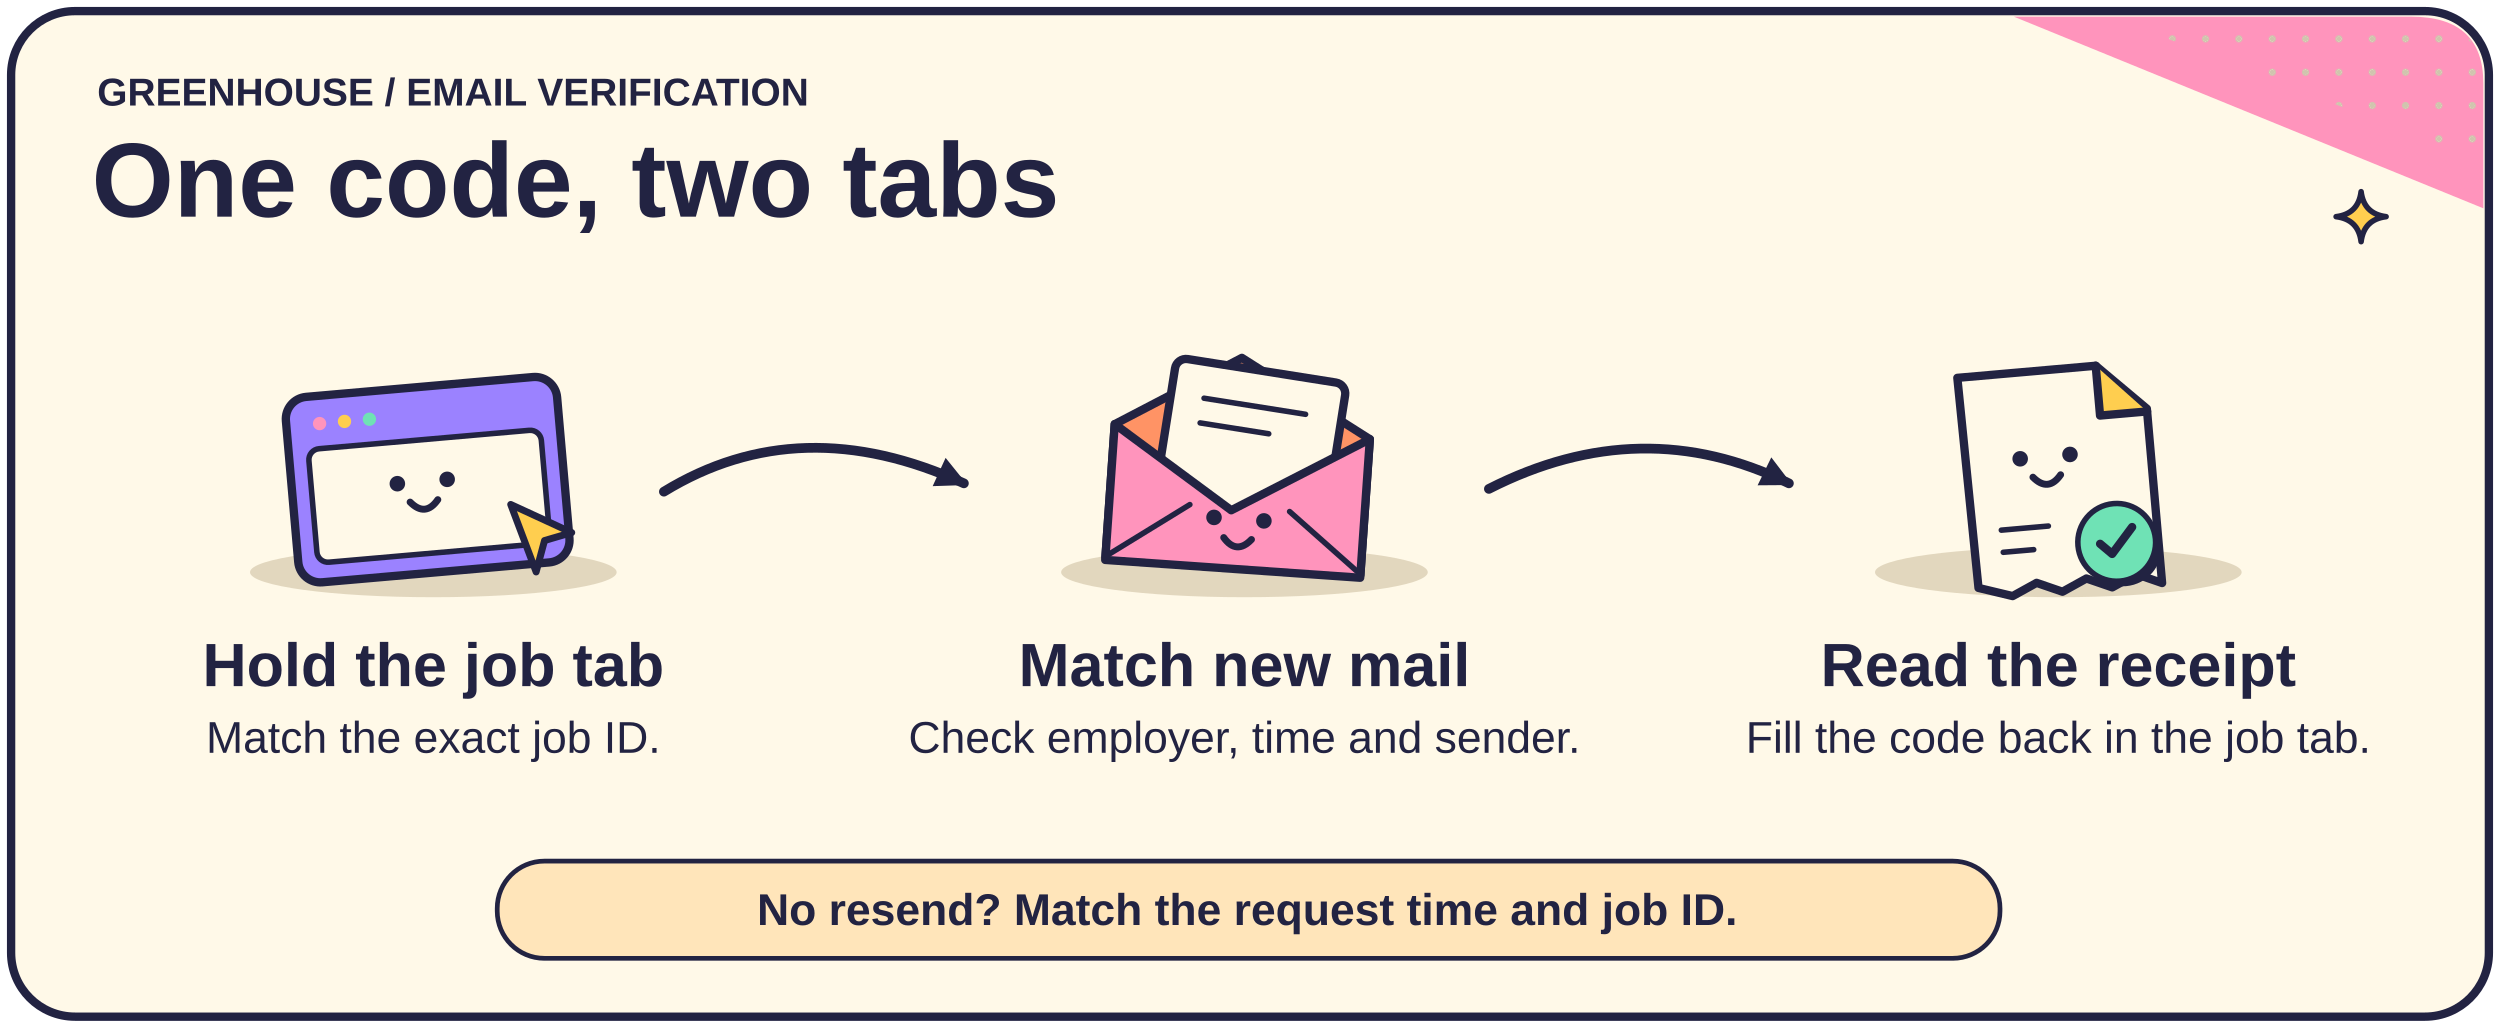
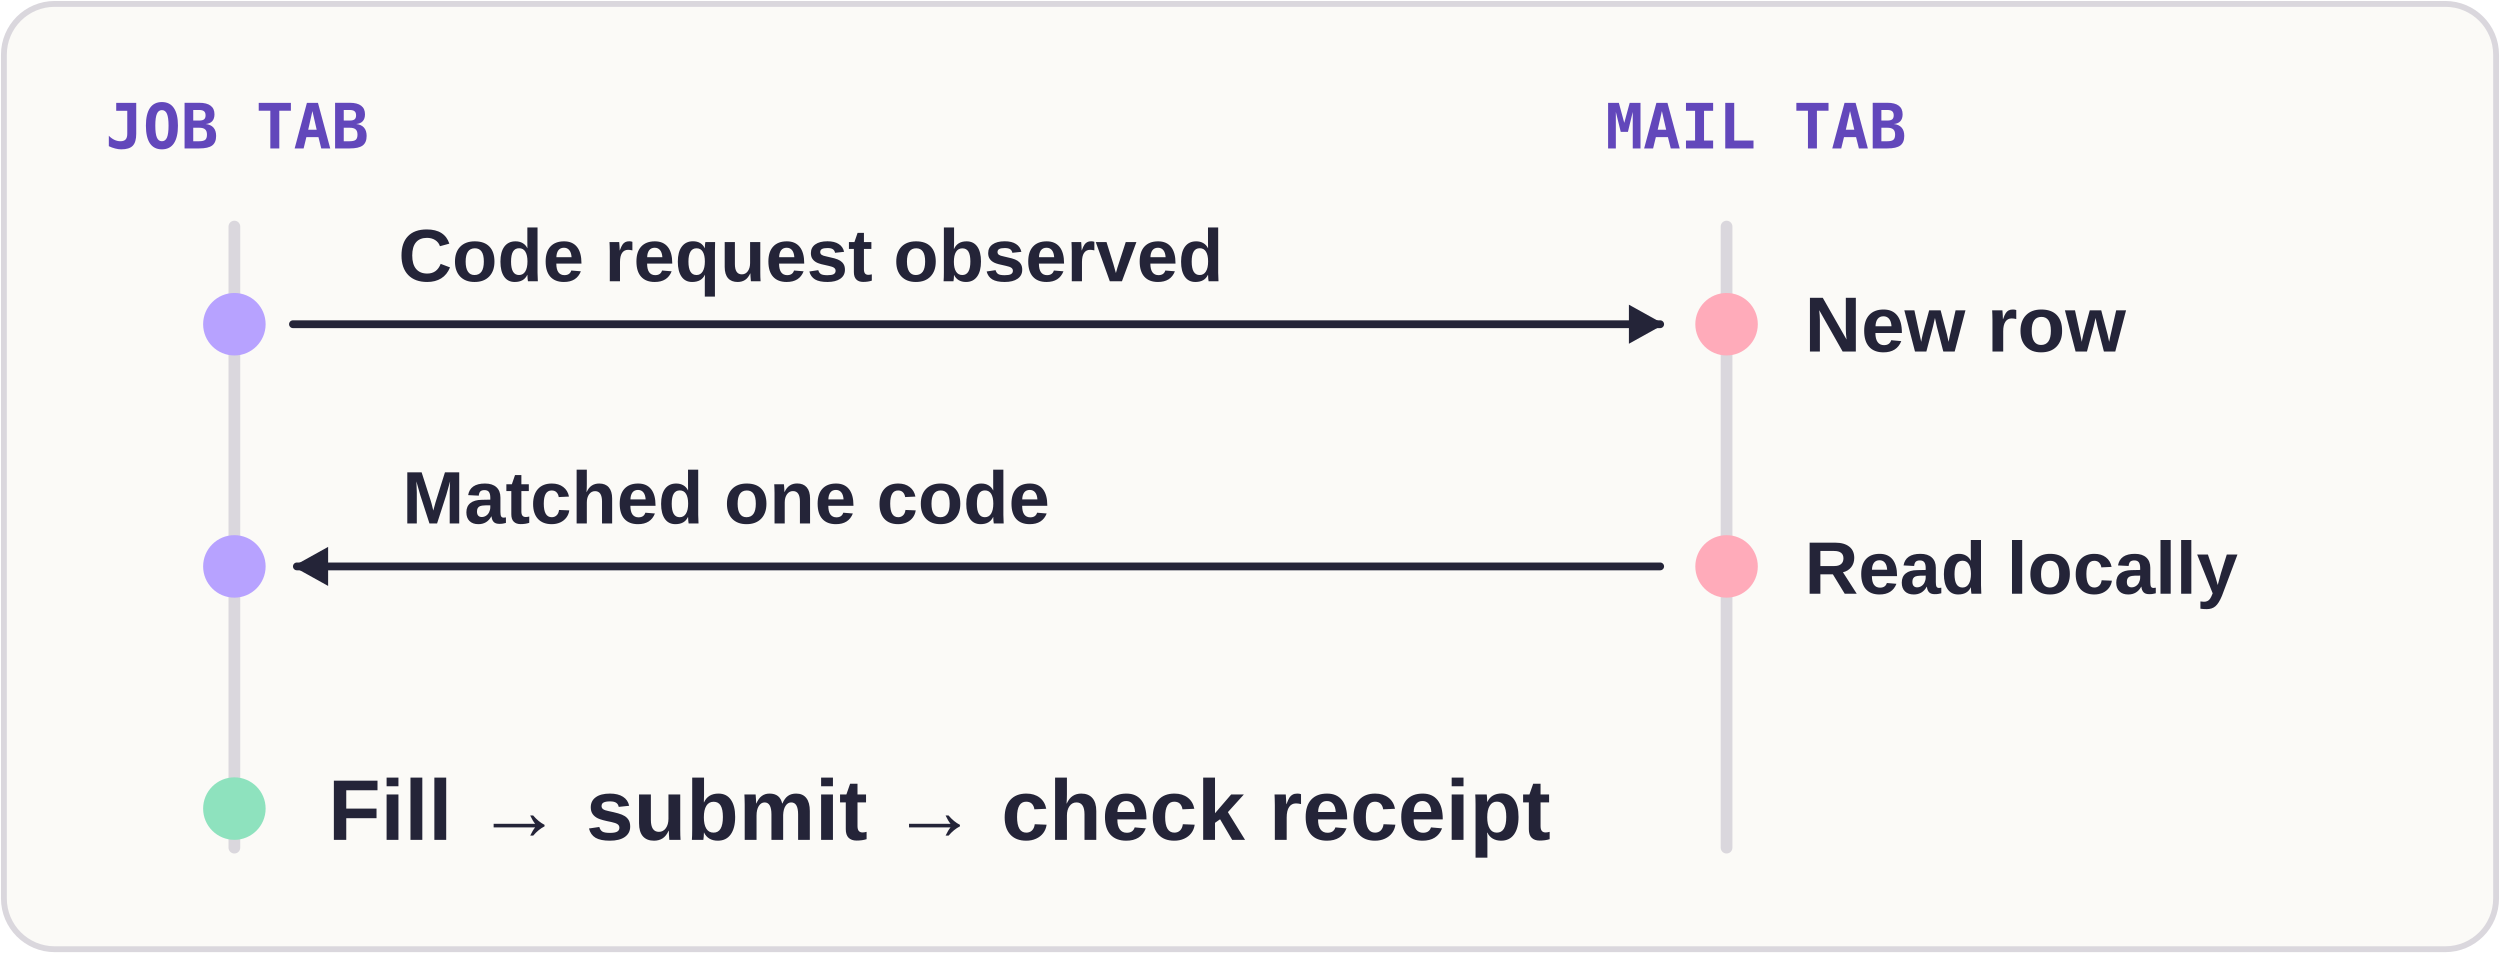
- <svg xmlns="http://www.w3.org/2000/svg" viewBox="0 0 900 370" role="img" aria-labelledby="title">
+ <svg xmlns="http://www.w3.org/2000/svg" viewBox="0 0 640 244" role="img" aria-labelledby="title desc">
  <defs>
-     <marker id="arrow" viewBox="0 0 10 10" refX="8" refY="5" markerWidth="4" markerHeight="4" orient="auto">
-       <path d="M1 1L9 5L1 9Z" fill="#222342" />
+     <marker id="arr" viewBox="0 0 10 10" refX="8" refY="5" markerWidth="5" markerHeight="5" orient="auto">
+       <path d="M0 0L9 5L0 10z" fill="#242438" />
    </marker>
-     <pattern id="dots" width="12" height="12" patternUnits="userSpaceOnUse">
-       <circle cx="2" cy="2" r="1.3" fill="#d0c4ae" />
+     <pattern id="grid" width="25" height="25" patternUnits="userSpaceOnUse">
+       <path d="M25 0H0V25" fill="none" stroke="#47405B" stroke-width=".7" />
    </pattern>
  </defs>
-   <rect x="4" y="4" width="892" height="362" rx="23" fill="#fff9e8" stroke="#222342" stroke-width="3" />
-   <path d="M725 6H868q26 0 26 24v45Z" fill="#ff94bc" stroke="#222342" stroke-width="0" stroke-linecap="round" stroke-linejoin="round" />
-   <path d="M760 6h110q23 0 23 24v28Z" fill="url(#dots)" stroke="#222342" stroke-width="0" stroke-linecap="round" stroke-linejoin="round" />
-   <text x="35" y="38" text-anchor="start" font-family="Trebuchet MS, Arial, sans-serif" font-size="14" font-weight="800" fill="#222342">GREENHOUSE  /  EMAIL VERIFICATION</text>
-   <text x="33" y="78" text-anchor="start" font-family="Trebuchet MS, Arial, sans-serif" font-size="38" font-weight="800" fill="#222342">One code, two tabs</text>
-   <g transform="translate(850 78) rotate(0) scale(1)">
-     <path d="M0 -9 Q1 -1 9 0 Q1 1 0 9 Q-1 1 -9 0 Q-1 -1 0 -9Z" fill="#ffce4f" stroke="#222342" stroke-width="2" stroke-linecap="round" stroke-linejoin="round" />
-   </g>
-   <g transform="translate(156 177) rotate(0) scale(1)">
-     <ellipse cx="0" cy="29" rx="66" ry="9" fill="#e2d7be" />
-     <g transform="translate(0 -4) rotate(-5) scale(1)">
-       <rect x="-51" y="-34" width="98" height="67" rx="8" fill="#9b82ff" stroke="#222342" stroke-width="3" />
-       <rect x="-44" y="-15" width="84" height="41" rx="4" fill="#fff9e8" stroke="#222342" stroke-width="2" />
-       <circle cx="-39" cy="-24" r="2.4" fill="#ff94bc" stroke="#222342" stroke-width="0" />
-       <circle cx="-30" cy="-24" r="2.4" fill="#ffce4f" stroke="#222342" stroke-width="0" />
-       <circle cx="-21" cy="-24" r="2.4" fill="#6fe2b5" stroke="#222342" stroke-width="0" />
-       <circle cx="-13" cy="0" r="2.8" fill="#222342" stroke="#222342" stroke-width="0" />
-       <circle cx="5" cy="0" r="2.8" fill="#222342" stroke="#222342" stroke-width="0" />
-       <path d="M-9 7q5 6 10 0" fill="none" stroke="#222342" stroke-width="2.5" stroke-linecap="round" stroke-linejoin="round" />
-       <path d="M27 11l21 12 -10 2 -4 11Z" fill="#ffce4f" stroke="#222342" stroke-width="2.5" stroke-linecap="round" stroke-linejoin="round" />
-     </g>
-     <text x="0" y="70" text-anchor="middle" font-family="Trebuchet MS, Arial, sans-serif" font-size="22" font-weight="800" fill="#222342">Hold the job tab</text>
-     <text x="0" y="94" text-anchor="middle" font-family="Trebuchet MS, Arial, sans-serif" font-size="16" font-weight="500" fill="#222342">Match the exact job ID.</text>
-   </g>
-   <g transform="translate(448 177) rotate(0) scale(1)">
-     <ellipse cx="0" cy="29" rx="66" ry="9" fill="#e2d7be" />
-     <g transform="translate(0 -4) rotate(4) scale(1)">
-       <path d="M-48 -17l44 -27 48 26 0 49 -92 0Z" fill="#ff9365" stroke="#222342" stroke-width="3" stroke-linecap="round" stroke-linejoin="round" />
-       <g transform="translate(0 0) rotate(5) scale(1)">
-         <rect x="-31" y="-40" width="62" height="55" rx="4" fill="#fff9e8" stroke="#222342" stroke-width="3" />
-         <path d="M-19 -27H18 M-19 -18H6" fill="none" stroke="#222342" stroke-width="2" stroke-linecap="round" stroke-linejoin="round" />
-       </g>
-       <path d="M-48 -17l44 28 48 -29v50h-92Z" fill="#ff94bc" stroke="#222342" stroke-width="3" stroke-linecap="round" stroke-linejoin="round" />
-       <path d="M-47 30l28 -20 M43 30L17 10" fill="none" stroke="#222342" stroke-width="2" stroke-linecap="round" stroke-linejoin="round" />
-       <circle cx="-10" cy="14" r="2.8" fill="#222342" stroke="#222342" stroke-width="0" />
-       <circle cx="8" cy="14" r="2.8" fill="#222342" stroke="#222342" stroke-width="0" />
-       <path d="M-6 21q5 6 10 0" fill="none" stroke="#222342" stroke-width="2.5" stroke-linecap="round" stroke-linejoin="round" />
-     </g>
-     <text x="0" y="70" text-anchor="middle" font-family="Trebuchet MS, Arial, sans-serif" font-size="22" font-weight="800" fill="#222342">Match new mail</text>
-     <text x="0" y="94" text-anchor="middle" font-family="Trebuchet MS, Arial, sans-serif" font-size="16" font-weight="500" fill="#222342">Check employer, time and sender.</text>
-   </g>
-   <g transform="translate(741 177) rotate(0) scale(1)">
-     <ellipse cx="0" cy="29" rx="66" ry="9" fill="#e2d7be" />
-     <g transform="translate(0 -4) rotate(-5) scale(1)">
-       <path d="M-33 -40h50l17 17v63l-9 -4 -9 4 -9 -4 -9 4 -9 -4 -9 4 -12 -4Z" fill="#fff9e8" stroke="#222342" stroke-width="3" stroke-linecap="round" stroke-linejoin="round" />
-       <path d="M17 -40v18h17" fill="#ffce4f" stroke="#222342" stroke-width="3" stroke-linecap="round" stroke-linejoin="round" />
-       <circle cx="-13" cy="-9" r="2.8" fill="#222342" stroke="#222342" stroke-width="0" />
-       <circle cx="5" cy="-9" r="2.8" fill="#222342" stroke="#222342" stroke-width="0" />
-       <path d="M-9 -2q5 6 10 0" fill="none" stroke="#222342" stroke-width="2.5" stroke-linecap="round" stroke-linejoin="round" />
-       <circle cx="21" cy="26" r="14" fill="#222342" stroke="#222342" stroke-width="0" />
-       <circle cx="19" cy="24" r="14" fill="#6fe2b5" stroke="#222342" stroke-width="2" />
-       <g transform="translate(19 24) rotate(0) scale(1)">
-         <path d="M-6 0l4 4 8 -9" fill="none" stroke="#222342" stroke-width="3" stroke-linecap="round" stroke-linejoin="round" />
-       </g>
-       <path d="M-22 16h17 M-22 24h11" fill="none" stroke="#222342" stroke-width="2" stroke-linecap="round" stroke-linejoin="round" />
-     </g>
-     <text x="0" y="70" text-anchor="middle" font-family="Trebuchet MS, Arial, sans-serif" font-size="22" font-weight="800" fill="#222342">Read the receipt</text>
-     <text x="0" y="94" text-anchor="middle" font-family="Trebuchet MS, Arial, sans-serif" font-size="16" font-weight="500" fill="#222342">Fill the code back in the job tab.</text>
-   </g>
-   <path d="M239 177Q288 147 347 174" fill="none" stroke="#222342" stroke-width="3.5" stroke-linecap="round" stroke-linejoin="round" marker-end="url(#arrow)" />
-   <path d="M536 176Q591 148 644 174" fill="none" stroke="#222342" stroke-width="3.5" stroke-linecap="round" stroke-linejoin="round" marker-end="url(#arrow)" />
-   <g transform="translate(179 310) rotate(0) scale(1)">
-     <rect x="0" y="0" width="541" height="35" rx="17" fill="#ffe5ba" stroke="#222342" stroke-width="1.7" />
-     <text x="270" y="23" text-anchor="middle" font-family="Trebuchet MS, Arial, sans-serif" font-size="16" font-weight="600" fill="#222342">No resend? Match the request time and job ID.</text>
-   </g>
+   <rect x="1" y="1" width="638" height="242" rx="13" fill="#FBFAF7" stroke="#DAD7DD" stroke-width="1.5" />
+   <text x="27" y="38" font-family="ui-monospace, Menlo, monospace" font-size="16" font-weight="700" text-anchor="start" fill="#6247BB">JOB TAB</text>
+   <text x="411" y="38" font-family="ui-monospace, Menlo, monospace" font-size="16" font-weight="700" text-anchor="start" fill="#6247BB">MAIL TAB</text>
+   <path d="M60 58V217 M442 58V217" fill="none" stroke="#DAD7DD" stroke-width="3" stroke-linecap="round" stroke-linejoin="round" />
+   <circle cx="60" cy="83" r="8" fill="#B7A2FF" />
+   <circle cx="442" cy="83" r="8" fill="#FFABBA" />
+   <path d="M75 83H425" fill="none" stroke="#242438" stroke-width="2" stroke-linecap="round" stroke-linejoin="round" marker-end="url(#arr)" />
+   <text x="102" y="72" font-family="Arial, Helvetica, sans-serif" font-size="19" font-weight="600" text-anchor="start" fill="#242438">Code request observed</text>
+   <text x="462" y="90" font-family="Arial, Helvetica, sans-serif" font-size="20" font-weight="700" text-anchor="start" fill="#242438">New row</text>
+   <circle cx="442" cy="145" r="8" fill="#FFABBA" />
+   <path d="M425 145H76" fill="none" stroke="#242438" stroke-width="2" stroke-linecap="round" stroke-linejoin="round" marker-end="url(#arr)" />
+   <circle cx="60" cy="145" r="8" fill="#B7A2FF" />
+   <text x="103" y="134" font-family="Arial, Helvetica, sans-serif" font-size="19" font-weight="600" text-anchor="start" fill="#242438">Matched one code</text>
+   <text x="462" y="152" font-family="Arial, Helvetica, sans-serif" font-size="19" font-weight="700" text-anchor="start" fill="#242438">Read locally</text>
+   <circle cx="60" cy="207" r="8" fill="#8EE2BE" />
+   <text x="84" y="215" font-family="Arial, Helvetica, sans-serif" font-size="22" font-weight="700" text-anchor="start" fill="#242438">Fill → submit → check receipt</text>
</svg>
